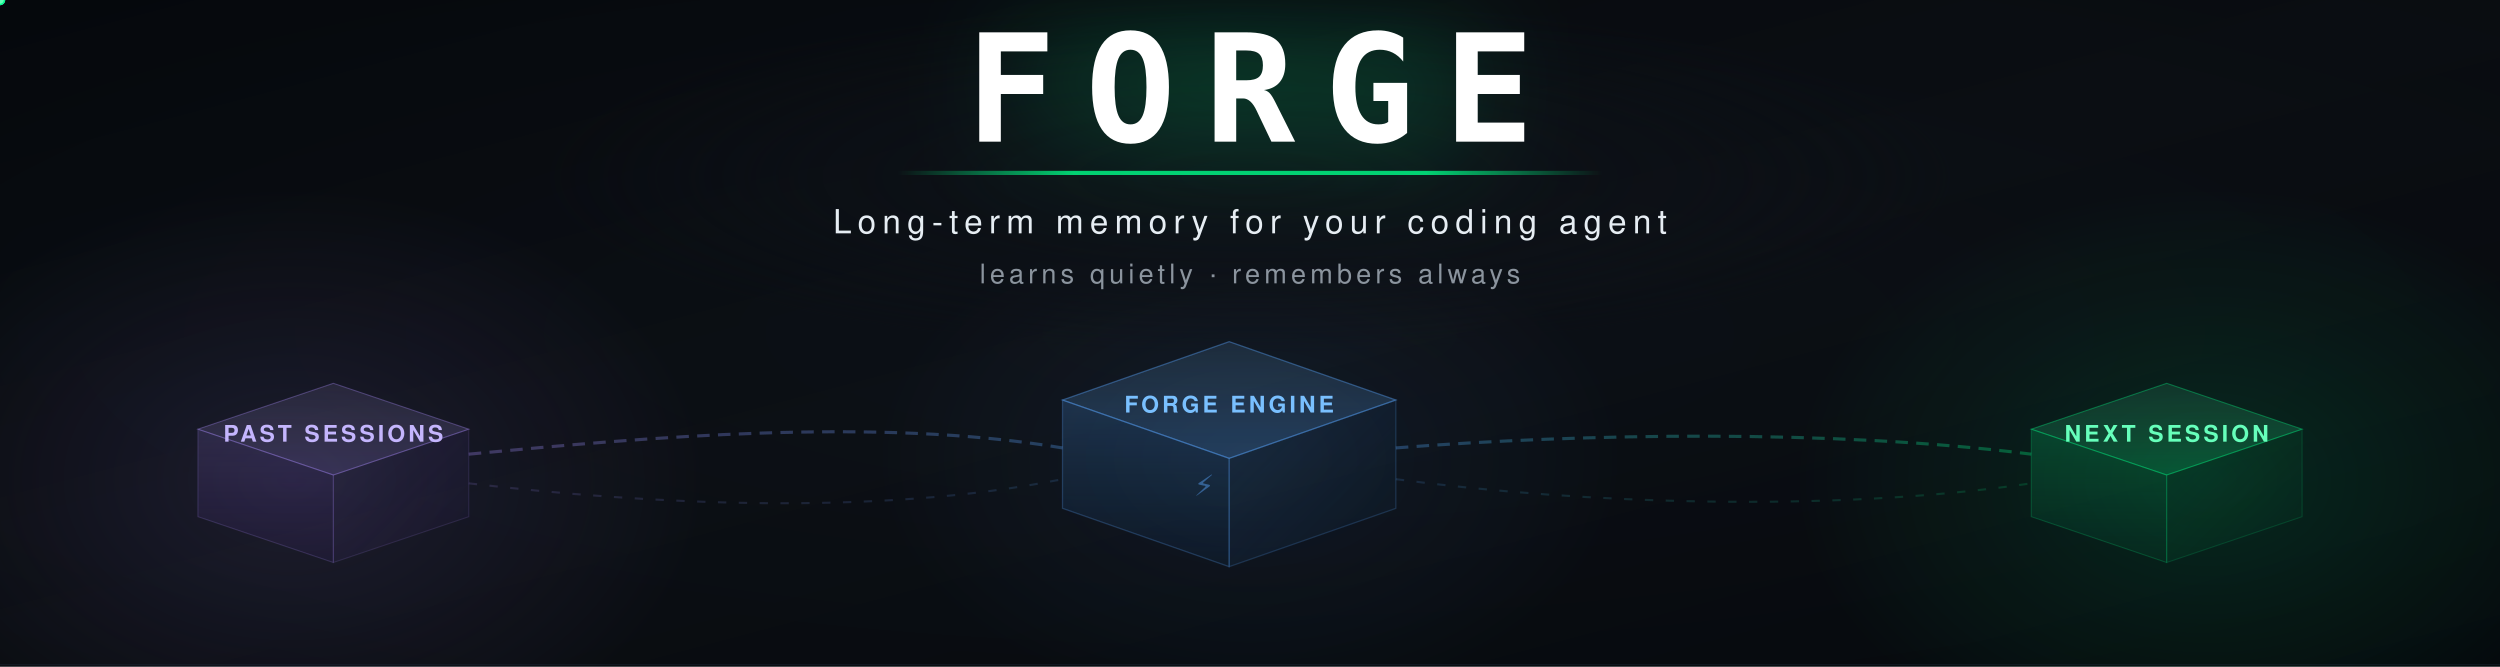
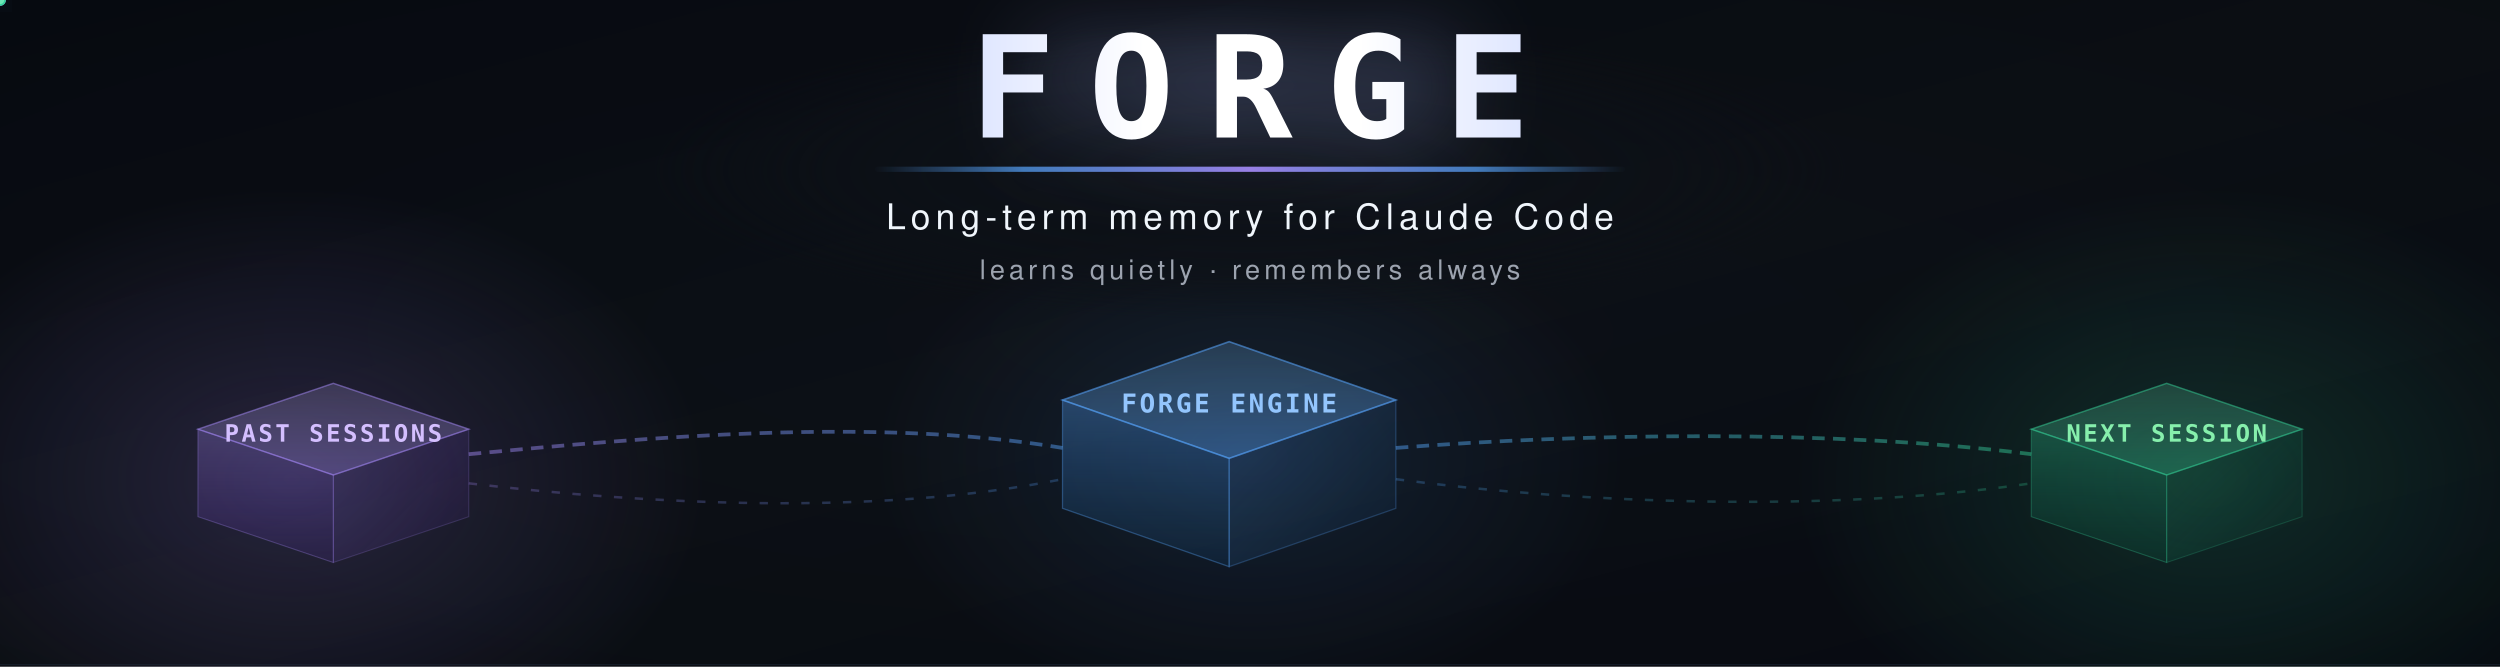
<svg xmlns="http://www.w3.org/2000/svg" viewBox="0 0 1200 320">
  <defs>
    <linearGradient id="bg" x1="0%" y1="0%" x2="100%" y2="100%">
-       <stop offset="0%" stop-color="#070b10" />
+       <stop offset="0%" stop-color="#080c14" />
      <stop offset="50%" stop-color="#0d1117" />
-       <stop offset="100%" stop-color="#070b10" />
+       <stop offset="100%" stop-color="#080c14" />
    </linearGradient>
    <radialGradient id="vignette" cx="50%" cy="50%" r="70%">
      <stop offset="0%" stop-color="#000" stop-opacity="0" />
-       <stop offset="100%" stop-color="#000" stop-opacity="0.25" />
+       <stop offset="100%" stop-color="#000" stop-opacity="0.2" />
    </radialGradient>
    <radialGradient id="orb-purple" cx="50%" cy="50%" r="50%">
-       <stop offset="0%" stop-color="#a78bfa" stop-opacity="0.12" />
+       <stop offset="0%" stop-color="#a78bfa" stop-opacity="0.18" />
      <stop offset="100%" stop-color="#a78bfa" stop-opacity="0" />
    </radialGradient>
    <radialGradient id="orb-blue" cx="50%" cy="50%" r="50%">
-       <stop offset="0%" stop-color="#58a6ff" stop-opacity="0.08" />
+       <stop offset="0%" stop-color="#58a6ff" stop-opacity="0.12" />
      <stop offset="100%" stop-color="#58a6ff" stop-opacity="0" />
    </radialGradient>
    <radialGradient id="orb-green" cx="50%" cy="50%" r="50%">
-       <stop offset="0%" stop-color="#00ff88" stop-opacity="0.12" />
-       <stop offset="100%" stop-color="#00ff88" stop-opacity="0" />
+       <stop offset="0%" stop-color="#34d399" stop-opacity="0.16" />
+       <stop offset="100%" stop-color="#34d399" stop-opacity="0" />
    </radialGradient>
-     <radialGradient id="title-bg" cx="50%" cy="50%" r="50%">
-       <stop offset="0%" stop-color="#0d1117" stop-opacity="0.92" />
-       <stop offset="60%" stop-color="#0d1117" stop-opacity="0.5" />
+     <radialGradient id="title-bg" cx="50%" cy="50%" r="45%">
+       <stop offset="0%" stop-color="#0d1117" stop-opacity="0.95" />
+       <stop offset="70%" stop-color="#0d1117" stop-opacity="0.6" />
      <stop offset="100%" stop-color="#0d1117" stop-opacity="0" />
    </radialGradient>
+     <linearGradient id="title-fill" x1="0%" y1="0%" x2="100%" y2="0%">
+       <stop offset="0%" stop-color="#e0e7ff" />
+       <stop offset="30%" stop-color="#ffffff" />
+       <stop offset="70%" stop-color="#ffffff" />
+       <stop offset="100%" stop-color="#e0e7ff" />
+     </linearGradient>
    <linearGradient id="line-grad" x1="0%" y1="0%" x2="100%" y2="0%">
-       <stop offset="0%" stop-color="#00ff88" stop-opacity="0" />
-       <stop offset="25%" stop-color="#00ff88" stop-opacity="0.8" />
-       <stop offset="75%" stop-color="#00ff88" stop-opacity="0.8" />
-       <stop offset="100%" stop-color="#00ff88" stop-opacity="0" />
+       <stop offset="0%" stop-color="#58a6ff" stop-opacity="0" />
+       <stop offset="20%" stop-color="#58a6ff" stop-opacity="0.7" />
+       <stop offset="50%" stop-color="#a78bfa" stop-opacity="0.9" />
+       <stop offset="80%" stop-color="#58a6ff" stop-opacity="0.7" />
+       <stop offset="100%" stop-color="#58a6ff" stop-opacity="0" />
    </linearGradient>
    <linearGradient id="box-purple-top" x1="0%" y1="100%" x2="0%" y2="0%">
-       <stop offset="0%" stop-color="#a78bfa" stop-opacity="0.20" />
-       <stop offset="100%" stop-color="#c4b5fd" stop-opacity="0.10" />
+       <stop offset="0%" stop-color="#a78bfa" stop-opacity="0.35" />
+       <stop offset="100%" stop-color="#c4b5fd" stop-opacity="0.18" />
    </linearGradient>
    <linearGradient id="box-purple-face" x1="0%" y1="0%" x2="0%" y2="100%">
-       <stop offset="0%" stop-color="#a78bfa" stop-opacity="0.16" />
-       <stop offset="100%" stop-color="#7c3aed" stop-opacity="0.06" />
+       <stop offset="0%" stop-color="#a78bfa" stop-opacity="0.28" />
+       <stop offset="100%" stop-color="#7c3aed" stop-opacity="0.10" />
    </linearGradient>
    <linearGradient id="box-purple-side" x1="0%" y1="0%" x2="100%" y2="100%">
-       <stop offset="0%" stop-color="#a78bfa" stop-opacity="0.10" />
-       <stop offset="100%" stop-color="#6d28d9" stop-opacity="0.03" />
+       <stop offset="0%" stop-color="#a78bfa" stop-opacity="0.18" />
+       <stop offset="100%" stop-color="#6d28d9" stop-opacity="0.06" />
    </linearGradient>
    <linearGradient id="box-blue-top" x1="0%" y1="100%" x2="0%" y2="0%">
-       <stop offset="0%" stop-color="#58a6ff" stop-opacity="0.25" />
-       <stop offset="100%" stop-color="#79c0ff" stop-opacity="0.12" />
+       <stop offset="0%" stop-color="#58a6ff" stop-opacity="0.40" />
+       <stop offset="100%" stop-color="#79c0ff" stop-opacity="0.20" />
    </linearGradient>
    <linearGradient id="box-blue-face" x1="0%" y1="0%" x2="0%" y2="100%">
-       <stop offset="0%" stop-color="#58a6ff" stop-opacity="0.20" />
-       <stop offset="100%" stop-color="#1d6fc0" stop-opacity="0.06" />
+       <stop offset="0%" stop-color="#58a6ff" stop-opacity="0.32" />
+       <stop offset="100%" stop-color="#1d6fc0" stop-opacity="0.10" />
    </linearGradient>
    <linearGradient id="box-blue-side" x1="0%" y1="0%" x2="100%" y2="100%">
-       <stop offset="0%" stop-color="#58a6ff" stop-opacity="0.12" />
-       <stop offset="100%" stop-color="#1a5aa0" stop-opacity="0.03" />
+       <stop offset="0%" stop-color="#58a6ff" stop-opacity="0.20" />
+       <stop offset="100%" stop-color="#1a5aa0" stop-opacity="0.06" />
    </linearGradient>
    <linearGradient id="box-green-top" x1="0%" y1="100%" x2="0%" y2="0%">
-       <stop offset="0%" stop-color="#00ff88" stop-opacity="0.22" />
-       <stop offset="100%" stop-color="#66ffbb" stop-opacity="0.10" />
+       <stop offset="0%" stop-color="#34d399" stop-opacity="0.35" />
+       <stop offset="100%" stop-color="#6ee7b7" stop-opacity="0.18" />
    </linearGradient>
    <linearGradient id="box-green-face" x1="0%" y1="0%" x2="0%" y2="100%">
-       <stop offset="0%" stop-color="#00ff88" stop-opacity="0.18" />
-       <stop offset="100%" stop-color="#00b86b" stop-opacity="0.06" />
+       <stop offset="0%" stop-color="#34d399" stop-opacity="0.28" />
+       <stop offset="100%" stop-color="#059669" stop-opacity="0.10" />
    </linearGradient>
    <linearGradient id="box-green-side" x1="0%" y1="0%" x2="100%" y2="100%">
-       <stop offset="0%" stop-color="#00ff88" stop-opacity="0.10" />
-       <stop offset="100%" stop-color="#00994d" stop-opacity="0.03" />
+       <stop offset="0%" stop-color="#34d399" stop-opacity="0.18" />
+       <stop offset="100%" stop-color="#047857" stop-opacity="0.06" />
    </linearGradient>
    <linearGradient id="flow-1" x1="0%" y1="0%" x2="100%" y2="0%">
      <stop offset="0%" stop-color="#a78bfa" />
      <stop offset="100%" stop-color="#58a6ff" />
    </linearGradient>
    <linearGradient id="flow-2" x1="0%" y1="0%" x2="100%" y2="0%">
      <stop offset="0%" stop-color="#58a6ff" />
-       <stop offset="100%" stop-color="#00ff88" />
+       <stop offset="100%" stop-color="#34d399" />
    </linearGradient>
    <filter id="glow-soft" x="-50%" y="-50%" width="200%" height="200%">
-       <feGaussianBlur stdDeviation="6" result="blur" />
+       <feGaussianBlur stdDeviation="5" result="blur" />
      <feMerge>
        <feMergeNode in="blur" />
        <feMergeNode in="SourceGraphic" />
      </feMerge>
    </filter>
    <filter id="title-halo" x="-30%" y="-100%" width="160%" height="300%">
-       <feGaussianBlur stdDeviation="28" />
+       <feGaussianBlur stdDeviation="22" />
    </filter>
  </defs>
  <rect width="1200" height="320" fill="url(#bg)" />
  <rect width="1200" height="320" fill="url(#vignette)" />
  <ellipse cx="140" cy="230" rx="200" ry="140" fill="url(#orb-purple)">
    <animate attributeName="rx" values="200;225;200" dur="8s" repeatCount="indefinite" />
  </ellipse>
  <ellipse cx="600" cy="220" rx="180" ry="120" fill="url(#orb-blue)">
    <animate attributeName="rx" values="180;200;180" dur="7s" repeatCount="indefinite" />
  </ellipse>
  <ellipse cx="1060" cy="230" rx="200" ry="140" fill="url(#orb-green)">
    <animate attributeName="rx" values="200;228;200" dur="9s" repeatCount="indefinite" />
  </ellipse>
-   <ellipse cx="600" cy="85" rx="340" ry="85" fill="url(#title-bg)" />
-   <text x="600" y="68" text-anchor="middle" font-family="'SF Mono','Fira Code','JetBrains Mono',monospace" font-size="72" font-weight="700" fill="#00ff88" filter="url(#title-halo)" opacity="0.4">FORGE</text>
-   <text x="600" y="68" text-anchor="middle" font-family="'SF Mono','Fira Code','JetBrains Mono',monospace" font-size="72" font-weight="700" fill="#ffffff" letter-spacing="14">FORGE</text>
-   <rect x="430" y="82" width="340" height="2" fill="url(#line-grad)">
-     <animate attributeName="opacity" values="0.6;1;0.6" dur="3s" repeatCount="indefinite" />
+   <ellipse cx="600" cy="82" rx="320" ry="80" fill="url(#title-bg)" />
+   <text x="600" y="66" text-anchor="middle" font-family="'SF Mono','Fira Code','JetBrains Mono',monospace" font-size="68" font-weight="700" fill="#a5b4fc" filter="url(#title-halo)" opacity="0.45">FORGE</text>
+   <text x="600" y="66" text-anchor="middle" font-family="'SF Mono','Fira Code','JetBrains Mono',monospace" font-size="68" font-weight="700" fill="url(#title-fill)" letter-spacing="16" style="text-shadow: 0 0 30px rgba(165,180,252,0.3)">FORGE</text>
+   <rect x="420" y="80" width="360" height="2.5" rx="1.25" fill="url(#line-grad)">
+     <animate attributeName="opacity" values="0.7;1;0.7" dur="3s" repeatCount="indefinite" />
  </rect>
-   <text x="600" y="112" text-anchor="middle" font-family="-apple-system,'Segoe UI',Helvetica,Arial,sans-serif" font-size="16" font-weight="400" fill="#e6edf3" letter-spacing="3">Long-term memory for your coding agent</text>
-   <text x="600" y="136" text-anchor="middle" font-family="-apple-system,'Segoe UI',Helvetica,Arial,sans-serif" font-size="13" font-weight="300" fill="#8b949e" letter-spacing="2">learns quietly · remembers always</text>
+   <text x="600" y="110" text-anchor="middle" font-family="-apple-system,'Segoe UI',Helvetica,Arial,sans-serif" font-size="17" font-weight="500" fill="#f0f6fc" letter-spacing="2.5">Long-term memory for Claude Code</text>
+   <text x="600" y="134" text-anchor="middle" font-family="-apple-system,'Segoe UI',Helvetica,Arial,sans-serif" font-size="13" font-weight="400" fill="#9ca3af" letter-spacing="2">learns quietly · remembers always</text>
  <g transform="translate(95, 220)">
-     <polygon points="0,-14 65,-36 130,-14 65,8" fill="url(#box-purple-top)" stroke="#a78bfa" stroke-width="0.5" stroke-opacity="0.35" />
-     <polygon points="0,-14 65,8 65,50 0,28" fill="url(#box-purple-face)" stroke="#a78bfa" stroke-width="0.5" stroke-opacity="0.2" />
-     <polygon points="65,8 130,-14 130,28 65,50" fill="url(#box-purple-side)" stroke="#a78bfa" stroke-width="0.5" stroke-opacity="0.15" />
-     <text x="65" y="-8" text-anchor="middle" font-family="-apple-system,'Segoe UI',Helvetica,sans-serif" font-size="11" fill="#c4b5fd" opacity="1" letter-spacing="1.5" font-weight="600">PAST SESSIONS</text>
+     <polygon points="0,-14 65,-36 130,-14 65,8" fill="url(#box-purple-top)" stroke="#a78bfa" stroke-width="0.7" stroke-opacity="0.5" />
+     <polygon points="0,-14 65,8 65,50 0,28" fill="url(#box-purple-face)" stroke="#a78bfa" stroke-width="0.5" stroke-opacity="0.3" />
+     <polygon points="65,8 130,-14 130,28 65,50" fill="url(#box-purple-side)" stroke="#a78bfa" stroke-width="0.5" stroke-opacity="0.2" />
+     <text x="65" y="-8" text-anchor="middle" font-family="'SF Mono','Fira Code',monospace" font-size="11.5" fill="#d4bfff" letter-spacing="1.2" font-weight="600">PAST SESSIONS</text>
  </g>
  <g transform="translate(510, 210)">
-     <polygon points="0,-18 80,-46 160,-18 80,10" fill="url(#box-blue-top)" stroke="#58a6ff" stroke-width="0.6" stroke-opacity="0.4" />
-     <polygon points="0,-18 80,10 80,62 0,34" fill="url(#box-blue-face)" stroke="#58a6ff" stroke-width="0.6" stroke-opacity="0.25" />
-     <polygon points="80,10 160,-18 160,34 80,62" fill="url(#box-blue-side)" stroke="#58a6ff" stroke-width="0.6" stroke-opacity="0.2" />
-     <text x="68" y="28" text-anchor="middle" font-family="-apple-system,'Segoe UI',Helvetica,sans-serif" font-size="14" fill="#58a6ff" opacity="0.45">⚡</text>
-     <text x="80" y="-12" text-anchor="middle" font-family="-apple-system,'Segoe UI',Helvetica,sans-serif" font-size="11" fill="#79c0ff" opacity="1" letter-spacing="1.5" font-weight="600">FORGE ENGINE</text>
+     <polygon points="0,-18 80,-46 160,-18 80,10" fill="url(#box-blue-top)" stroke="#58a6ff" stroke-width="0.8" stroke-opacity="0.55" />
+     <polygon points="0,-18 80,10 80,62 0,34" fill="url(#box-blue-face)" stroke="#58a6ff" stroke-width="0.6" stroke-opacity="0.35" />
+     <polygon points="80,10 160,-18 160,34 80,62" fill="url(#box-blue-side)" stroke="#58a6ff" stroke-width="0.6" stroke-opacity="0.25" />
+     <text x="80" y="-12" text-anchor="middle" font-family="'SF Mono','Fira Code',monospace" font-size="12.5" fill="#93c5fd" letter-spacing="1.2" font-weight="700">FORGE ENGINE</text>
  </g>
  <g transform="translate(975, 220)">
-     <polygon points="0,-14 65,-36 130,-14 65,8" fill="url(#box-green-top)" stroke="#00ff88" stroke-width="0.5" stroke-opacity="0.35" />
-     <polygon points="0,-14 65,8 65,50 0,28" fill="url(#box-green-face)" stroke="#00ff88" stroke-width="0.5" stroke-opacity="0.2" />
-     <polygon points="65,8 130,-14 130,28 65,50" fill="url(#box-green-side)" stroke="#00ff88" stroke-width="0.5" stroke-opacity="0.15" />
-     <text x="65" y="-8" text-anchor="middle" font-family="-apple-system,'Segoe UI',Helvetica,sans-serif" font-size="11" fill="#66ffbb" opacity="1" letter-spacing="1.5" font-weight="600">NEXT SESSION</text>
+     <polygon points="0,-14 65,-36 130,-14 65,8" fill="url(#box-green-top)" stroke="#34d399" stroke-width="0.7" stroke-opacity="0.5" />
+     <polygon points="0,-14 65,8 65,50 0,28" fill="url(#box-green-face)" stroke="#34d399" stroke-width="0.5" stroke-opacity="0.3" />
+     <polygon points="65,8 130,-14 130,28 65,50" fill="url(#box-green-side)" stroke="#34d399" stroke-width="0.5" stroke-opacity="0.2" />
+     <text x="65" y="-8" text-anchor="middle" font-family="'SF Mono','Fira Code',monospace" font-size="11.5" fill="#86efac" letter-spacing="1.2" font-weight="600">NEXT SESSION</text>
  </g>
-   <path d="M225,218 C310,210 420,200 510,215" fill="none" stroke="url(#flow-1)" stroke-width="1.5" stroke-opacity="0.3" stroke-dasharray="6,4">
+   <path d="M225,218 C310,210 420,200 510,215" fill="none" stroke="url(#flow-1)" stroke-width="1.8" stroke-opacity="0.45" stroke-dasharray="6,4">
    <animate attributeName="stroke-dashoffset" values="0;-20" dur="2s" repeatCount="indefinite" />
  </path>
-   <path d="M225,232 C310,242 420,248 510,230" fill="none" stroke="url(#flow-1)" stroke-width="1" stroke-opacity="0.15" stroke-dasharray="4,6">
+   <path d="M225,232 C310,242 420,248 510,230" fill="none" stroke="url(#flow-1)" stroke-width="1.2" stroke-opacity="0.25" stroke-dasharray="4,6">
    <animate attributeName="stroke-dashoffset" values="0;-20" dur="2.5s" repeatCount="indefinite" />
  </path>
-   <path d="M670,215 C760,208 880,206 975,218" fill="none" stroke="url(#flow-2)" stroke-width="1.5" stroke-opacity="0.3" stroke-dasharray="6,4">
+   <path d="M670,215 C760,208 880,206 975,218" fill="none" stroke="url(#flow-2)" stroke-width="1.8" stroke-opacity="0.45" stroke-dasharray="6,4">
    <animate attributeName="stroke-dashoffset" values="0;-20" dur="2s" repeatCount="indefinite" />
  </path>
-   <path d="M670,230 C760,242 880,246 975,232" fill="none" stroke="url(#flow-2)" stroke-width="1" stroke-opacity="0.15" stroke-dasharray="4,6">
+   <path d="M670,230 C760,242 880,246 975,232" fill="none" stroke="url(#flow-2)" stroke-width="1.2" stroke-opacity="0.25" stroke-dasharray="4,6">
    <animate attributeName="stroke-dashoffset" values="0;-20" dur="2.5s" repeatCount="indefinite" />
  </path>
  <text opacity="0">
-     <animateMotion dur="5s" repeatCount="indefinite" path="M225,208 C310,200 420,190 510,205" />
-     <animate attributeName="opacity" values="0;0.7;0.7;0" dur="5s" repeatCount="indefinite" />
-     <tspan font-family="-apple-system,'Segoe UI',Helvetica,sans-serif" font-size="10" fill="#c4b5fd" font-weight="500" letter-spacing="0.5">failures</tspan>
+     <animateMotion dur="4.5s" repeatCount="indefinite" path="M225,208 C310,200 420,190 510,205" />
+     <animate attributeName="opacity" values="0;0.85;0.85;0.85;0" dur="4.5s" repeatCount="indefinite" />
+     <tspan font-family="-apple-system,'Segoe UI',Helvetica,sans-serif" font-size="10.5" fill="#d4bfff" font-weight="500" letter-spacing="0.5">failures</tspan>
  </text>
  <text opacity="0">
-     <animateMotion dur="5.5s" repeatCount="indefinite" path="M225,242 C310,252 420,255 510,240" begin="2s" />
-     <animate attributeName="opacity" values="0;0.6;0.6;0" dur="5.5s" repeatCount="indefinite" begin="2s" />
-     <tspan font-family="-apple-system,'Segoe UI',Helvetica,sans-serif" font-size="10" fill="#c4b5fd" font-weight="500" letter-spacing="0.5">patterns</tspan>
+     <animateMotion dur="5s" repeatCount="indefinite" path="M225,242 C310,252 420,255 510,240" begin="1.8s" />
+     <animate attributeName="opacity" values="0;0.75;0.75;0.75;0" dur="5s" repeatCount="indefinite" begin="1.8s" />
+     <tspan font-family="-apple-system,'Segoe UI',Helvetica,sans-serif" font-size="10.5" fill="#d4bfff" font-weight="500" letter-spacing="0.5">patterns</tspan>
  </text>
  <text opacity="0">
-     <animateMotion dur="5s" repeatCount="indefinite" path="M670,205 C760,198 880,196 975,208" />
-     <animate attributeName="opacity" values="0;0.7;0.7;0" dur="5s" repeatCount="indefinite" />
-     <tspan font-family="-apple-system,'Segoe UI',Helvetica,sans-serif" font-size="10" fill="#66ffbb" font-weight="500" letter-spacing="0.5">warnings</tspan>
+     <animateMotion dur="4.5s" repeatCount="indefinite" path="M670,205 C760,198 880,196 975,208" />
+     <animate attributeName="opacity" values="0;0.85;0.85;0.85;0" dur="4.5s" repeatCount="indefinite" />
+     <tspan font-family="-apple-system,'Segoe UI',Helvetica,sans-serif" font-size="10.5" fill="#86efac" font-weight="500" letter-spacing="0.5">warnings</tspan>
  </text>
  <text opacity="0">
-     <animateMotion dur="5.5s" repeatCount="indefinite" path="M670,240 C760,252 880,255 975,242" begin="2s" />
-     <animate attributeName="opacity" values="0;0.6;0.6;0" dur="5.5s" repeatCount="indefinite" begin="2s" />
-     <tspan font-family="-apple-system,'Segoe UI',Helvetica,sans-serif" font-size="10" fill="#66ffbb" font-weight="500" letter-spacing="0.5">experiences</tspan>
+     <animateMotion dur="5s" repeatCount="indefinite" path="M670,240 C760,252 880,255 975,242" begin="1.8s" />
+     <animate attributeName="opacity" values="0;0.75;0.75;0.75;0" dur="5s" repeatCount="indefinite" begin="1.8s" />
+     <tspan font-family="-apple-system,'Segoe UI',Helvetica,sans-serif" font-size="10.5" fill="#86efac" font-weight="500" letter-spacing="0.5">experiences</tspan>
  </text>
-   <circle r="2.5" fill="#a78bfa" filter="url(#glow-soft)">
+   <circle r="2.8" fill="#a78bfa" filter="url(#glow-soft)">
    <animateMotion dur="3s" repeatCount="indefinite" path="M225,218 C310,210 420,200 510,215" />
-     <animate attributeName="opacity" values="0;0.9;0.9;0" dur="3s" repeatCount="indefinite" />
+     <animate attributeName="opacity" values="0;0.95;0.95;0" dur="3s" repeatCount="indefinite" />
  </circle>
-   <circle r="1.8" fill="#c4b5fd">
+   <circle r="2" fill="#c4b5fd">
    <animateMotion dur="3.8s" repeatCount="indefinite" path="M225,232 C310,242 420,248 510,230" begin="1s" />
-     <animate attributeName="opacity" values="0;0.7;0.7;0" dur="3.8s" repeatCount="indefinite" begin="1s" />
+     <animate attributeName="opacity" values="0;0.8;0.8;0" dur="3.8s" repeatCount="indefinite" begin="1s" />
  </circle>
-   <circle r="2.5" fill="#00ff88" filter="url(#glow-soft)">
+   <circle r="2.8" fill="#34d399" filter="url(#glow-soft)">
    <animateMotion dur="3s" repeatCount="indefinite" path="M670,215 C760,208 880,206 975,218" />
-     <animate attributeName="opacity" values="0;0.9;0.9;0" dur="3s" repeatCount="indefinite" />
+     <animate attributeName="opacity" values="0;0.95;0.95;0" dur="3s" repeatCount="indefinite" />
  </circle>
-   <circle r="1.8" fill="#66ffbb">
+   <circle r="2" fill="#6ee7b7">
    <animateMotion dur="3.8s" repeatCount="indefinite" path="M670,230 C760,242 880,246 975,232" begin="1s" />
-     <animate attributeName="opacity" values="0;0.7;0.7;0" dur="3.8s" repeatCount="indefinite" begin="1s" />
+     <animate attributeName="opacity" values="0;0.8;0.8;0" dur="3.8s" repeatCount="indefinite" begin="1s" />
  </circle>
-   <line x1="0" y1="319" x2="1200" y2="319" stroke="#1e2a3a" stroke-width="0.5" opacity="0.4" />
+   <line x1="0" y1="319" x2="1200" y2="319" stroke="#1e2a3a" stroke-width="0.5" opacity="0.5" />
</svg>
